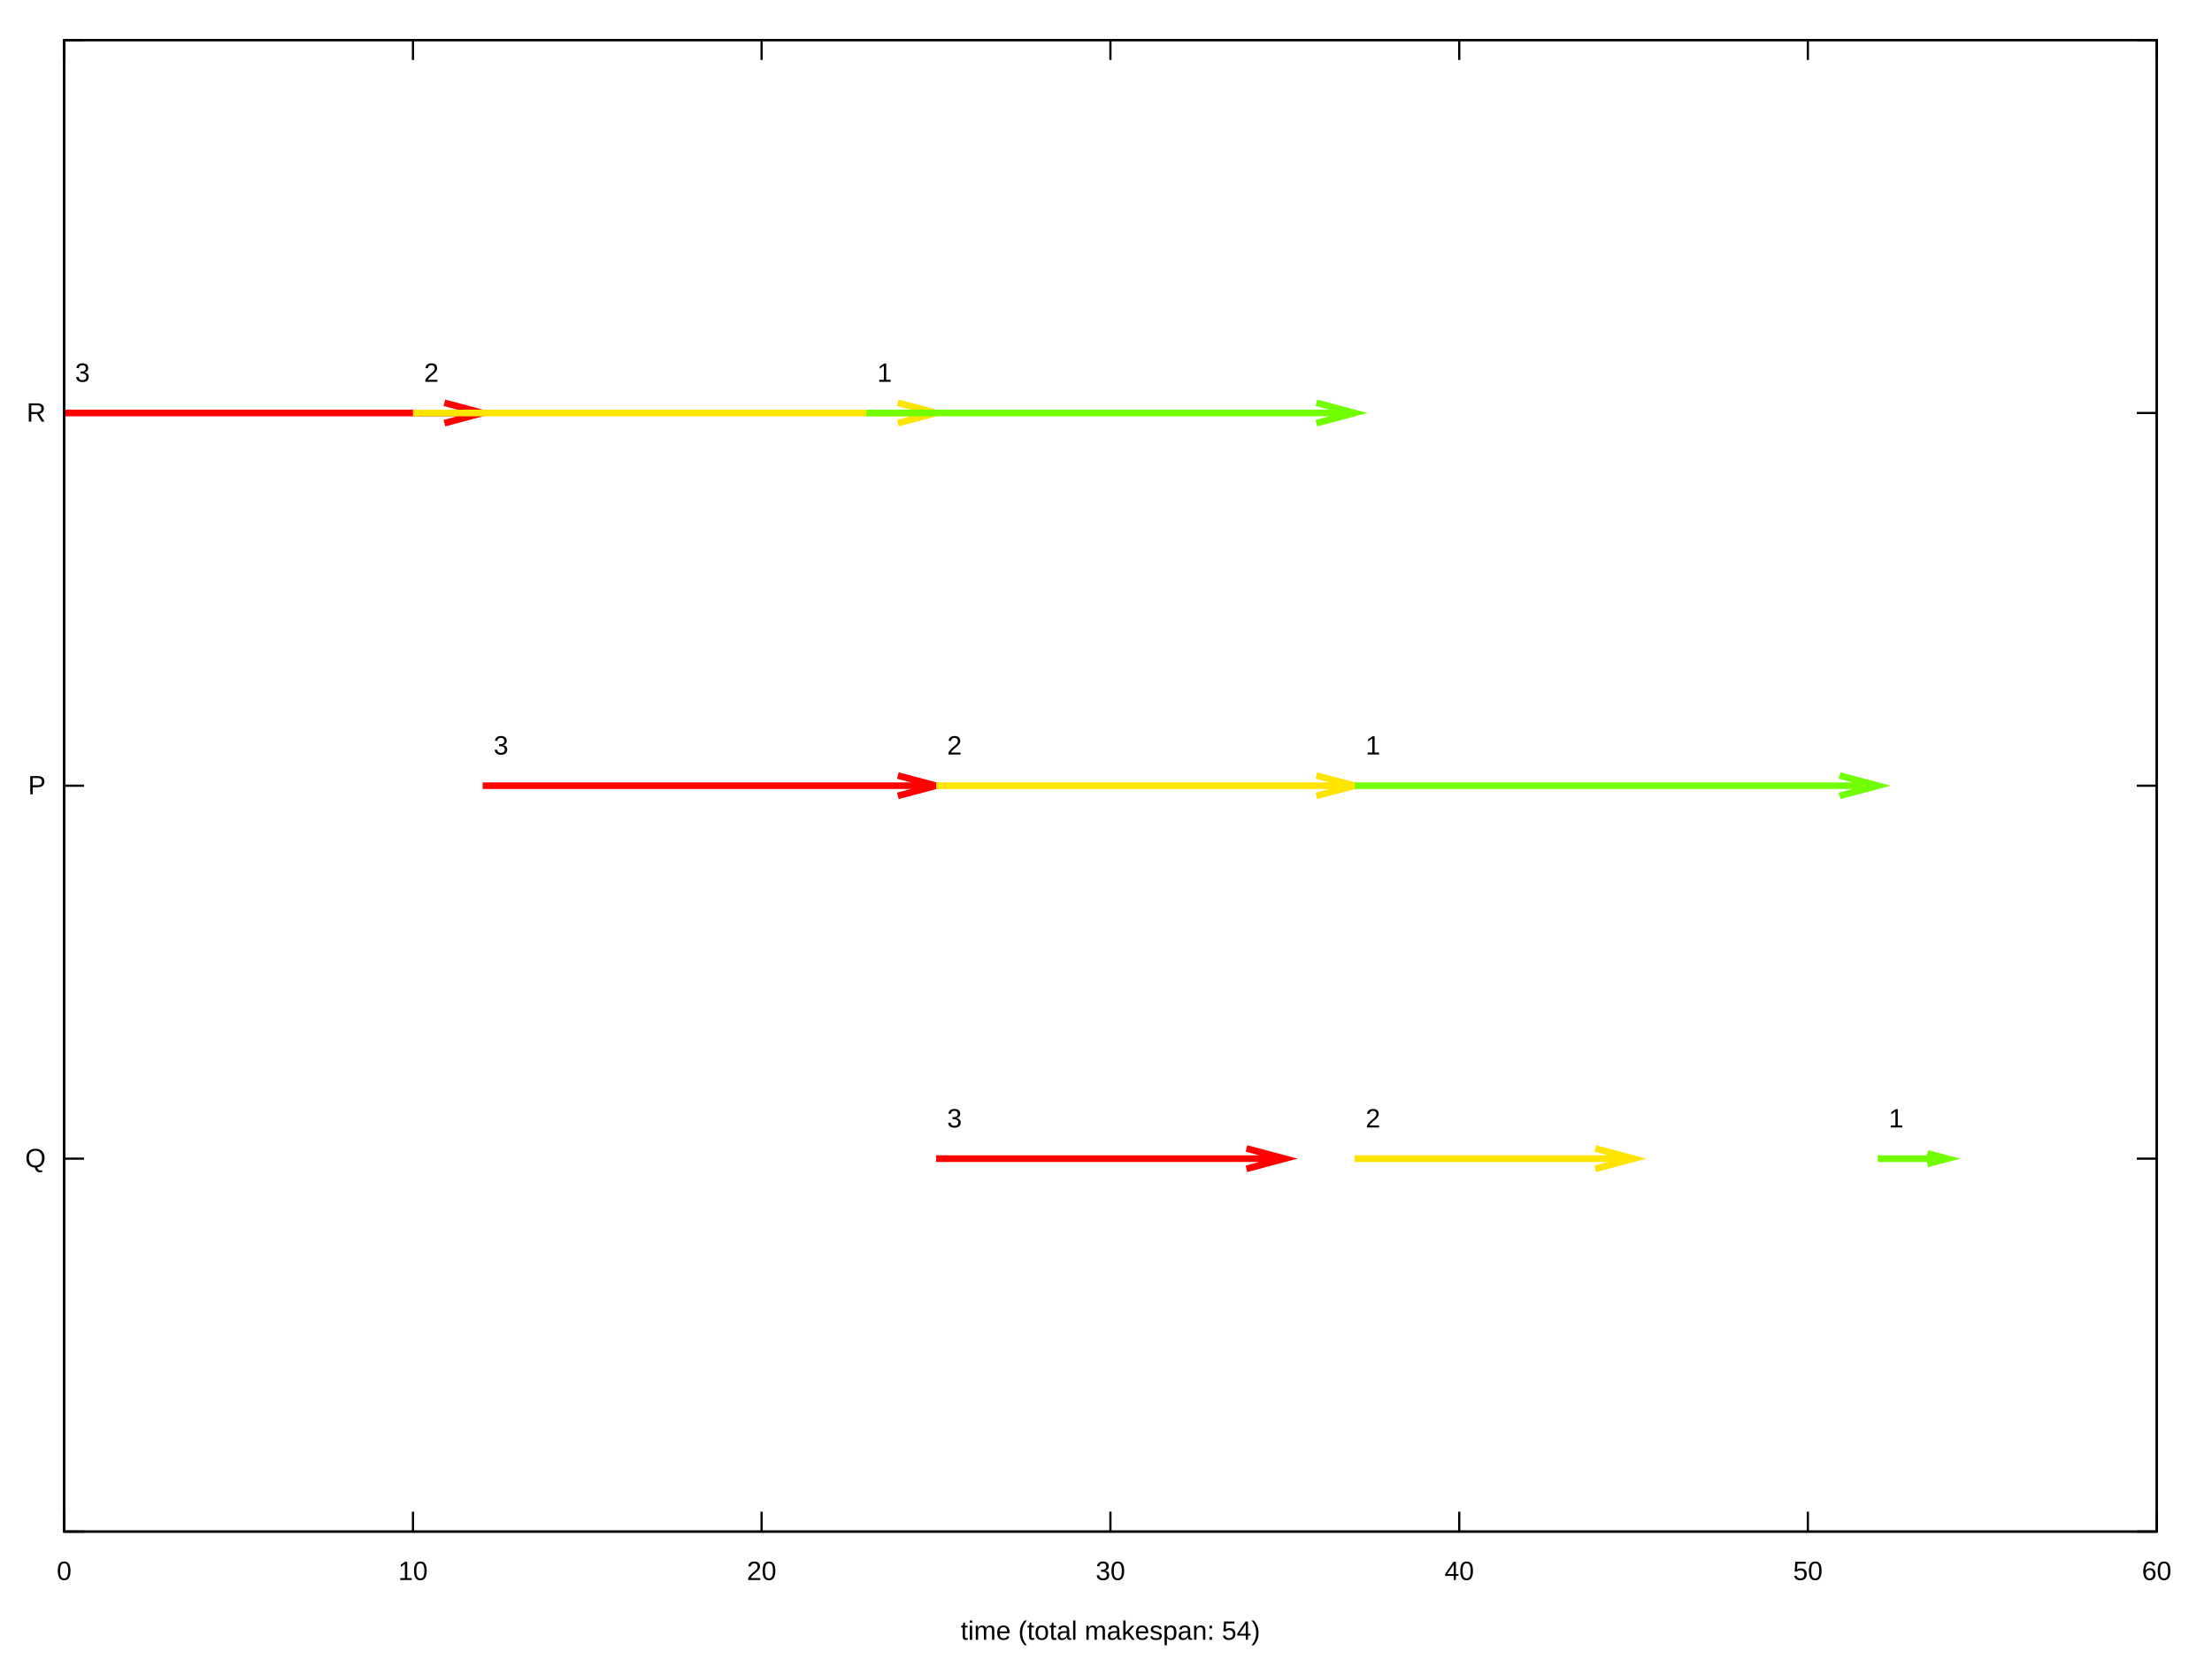
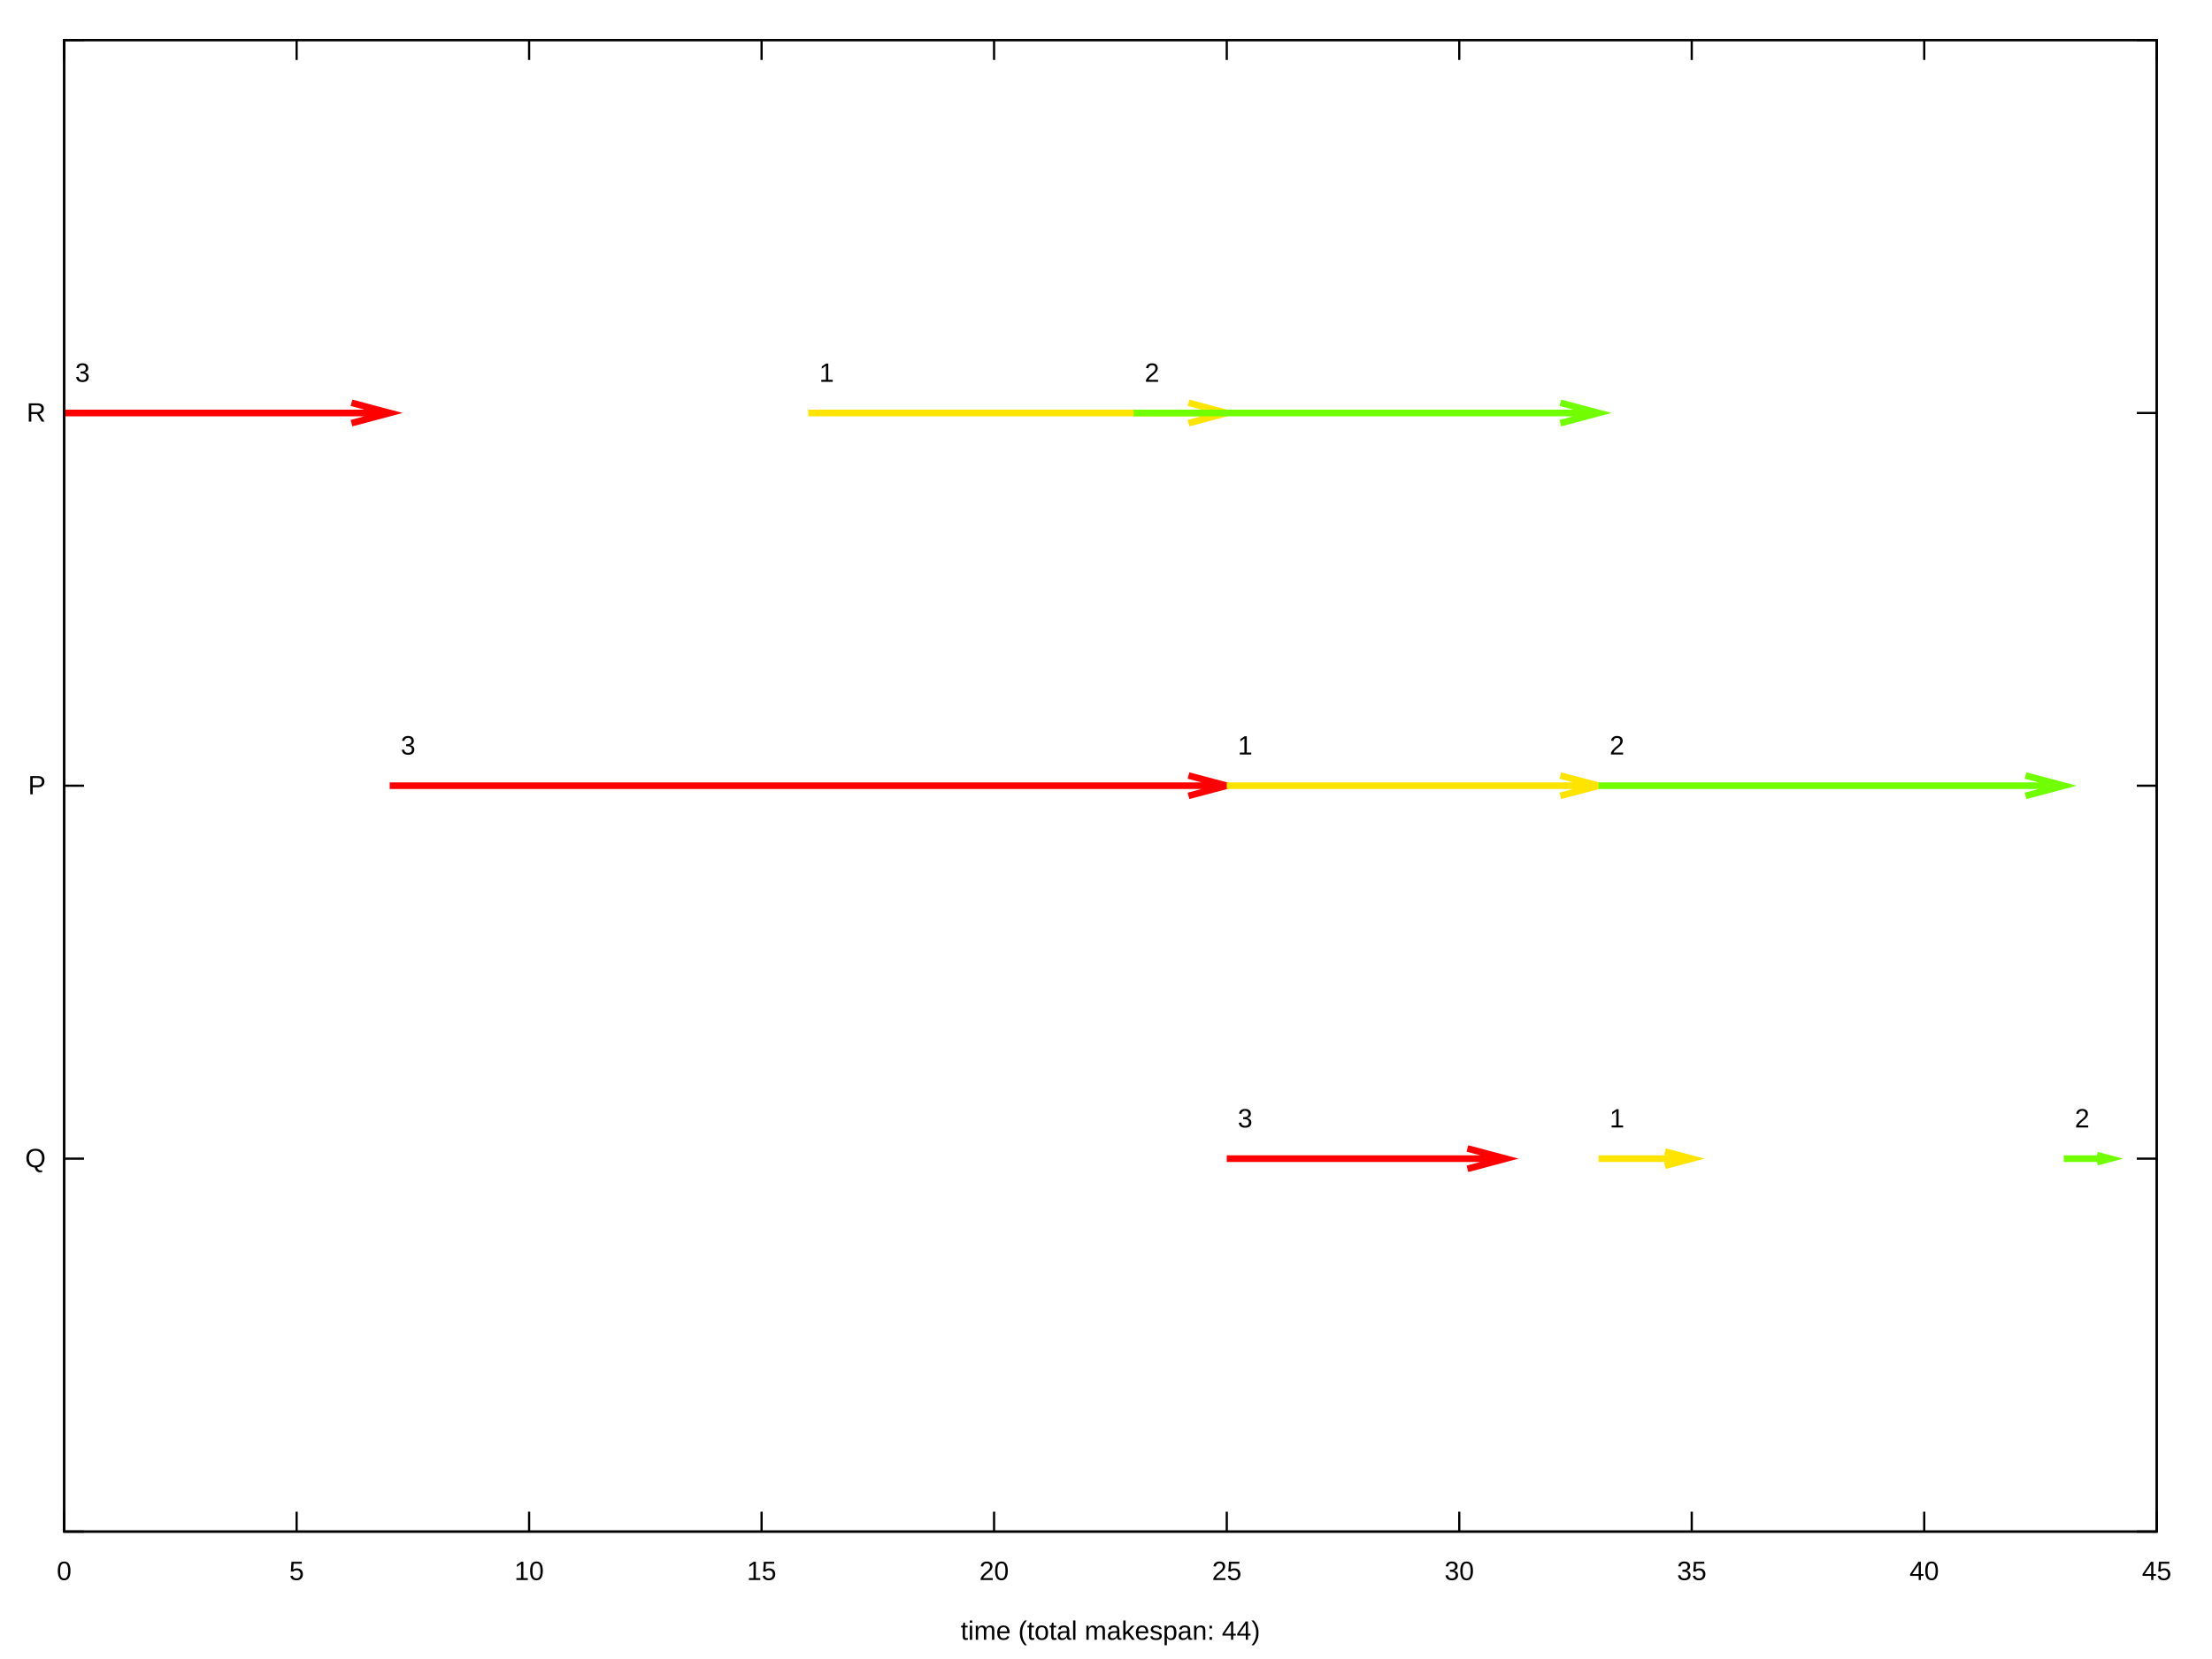
<svg xmlns="http://www.w3.org/2000/svg" xmlns:xlink="http://www.w3.org/1999/xlink" width="1000" height="750" viewBox="0 0 1000 750">
  <g id="gnuplot_canvas">
    <rect x="0" y="0" width="1000" height="750" fill="none" />
    <defs>
      <circle id="gpDot" r="0.5" stroke-width="0.5" />
      <path id="gpPt0" stroke-width="0.222" stroke="currentColor" d="M-1,0 h2 M0,-1 v2" />
      <path id="gpPt1" stroke-width="0.222" stroke="currentColor" d="M-1,-1 L1,1 M1,-1 L-1,1" />
      <path id="gpPt2" stroke-width="0.222" stroke="currentColor" d="M-1,0 L1,0 M0,-1 L0,1 M-1,-1 L1,1 M-1,1 L1,-1" />
      <rect id="gpPt3" stroke-width="0.222" stroke="currentColor" x="-1" y="-1" width="2" height="2" />
      <rect id="gpPt4" stroke-width="0.222" stroke="currentColor" fill="currentColor" x="-1" y="-1" width="2" height="2" />
      <circle id="gpPt5" stroke-width="0.222" stroke="currentColor" cx="0" cy="0" r="1" />
      <use xlink:href="#gpPt5" id="gpPt6" fill="currentColor" stroke="none" />
      <path id="gpPt7" stroke-width="0.222" stroke="currentColor" d="M0,-1.33 L-1.33,0.67 L1.33,0.67 z" />
      <use xlink:href="#gpPt7" id="gpPt8" fill="currentColor" stroke="none" />
      <use xlink:href="#gpPt7" id="gpPt9" stroke="currentColor" transform="rotate(180)" />
      <use xlink:href="#gpPt9" id="gpPt10" fill="currentColor" stroke="none" />
      <use xlink:href="#gpPt3" id="gpPt11" stroke="currentColor" transform="rotate(45)" />
      <use xlink:href="#gpPt11" id="gpPt12" fill="currentColor" stroke="none" />
      <path id="gpPt13" stroke-width="0.222" stroke="currentColor" d="M0,1.330 L1.265,0.411 L0.782,-1.067 L-0.782,-1.076 L-1.265,0.411 z" />
      <use xlink:href="#gpPt13" id="gpPt14" fill="currentColor" stroke="none" />
      <filter id="textbox" filterUnits="objectBoundingBox" x="0" y="0" height="1" width="1">
        <feFlood flood-color="white" flood-opacity="1" result="bgnd" />
        <feComposite in="SourceGraphic" in2="bgnd" operator="atop" />
      </filter>
      <filter id="greybox" filterUnits="objectBoundingBox" x="0" y="0" height="1" width="1">
        <feFlood flood-color="lightgrey" flood-opacity="1" result="grey" />
        <feComposite in="SourceGraphic" in2="grey" operator="atop" />
      </filter>
    </defs>
    <g fill="none" color="white" stroke="currentColor" stroke-width="1.00" stroke-linecap="butt" stroke-linejoin="miter">
        </g>
    <g fill="none" color="black" stroke="currentColor" stroke-width="1.00" stroke-linecap="butt" stroke-linejoin="miter">
      <path stroke="black" d="M29.0,692.4 L38.0,692.4 M975.0,692.4 L966.0,692.4  " />
      <g transform="translate(20.7,696.3)" stroke="none" fill="black" font-family="Arial" font-size="12.00" text-anchor="end">
        <text />
      </g>
    </g>
    <g fill="none" color="black" stroke="currentColor" stroke-width="1.00" stroke-linecap="butt" stroke-linejoin="miter">
      <path stroke="black" d="M29.0,523.8 L38.0,523.8 M975.0,523.8 L966.0,523.8  " />
      <g transform="translate(20.7,527.7)" stroke="none" fill="black" font-family="Arial" font-size="12.00" text-anchor="end">
        <text>
          <tspan font-family="Arial">Q</tspan>
        </text>
      </g>
    </g>
    <g fill="none" color="black" stroke="currentColor" stroke-width="1.00" stroke-linecap="butt" stroke-linejoin="miter">
      <path stroke="black" d="M29.0,355.2 L38.0,355.2 M975.0,355.2 L966.0,355.2  " />
      <g transform="translate(20.7,359.1)" stroke="none" fill="black" font-family="Arial" font-size="12.00" text-anchor="end">
        <text>
          <tspan font-family="Arial">P</tspan>
        </text>
      </g>
    </g>
    <g fill="none" color="black" stroke="currentColor" stroke-width="1.00" stroke-linecap="butt" stroke-linejoin="miter">
      <path stroke="black" d="M29.0,186.7 L38.0,186.7 M975.0,186.7 L966.0,186.7  " />
      <g transform="translate(20.7,190.6)" stroke="none" fill="black" font-family="Arial" font-size="12.00" text-anchor="end">
        <text>
          <tspan font-family="Arial">R</tspan>
        </text>
      </g>
    </g>
    <g fill="none" color="black" stroke="currentColor" stroke-width="1.00" stroke-linecap="butt" stroke-linejoin="miter">
      <path stroke="black" d="M29.0,18.1 L38.0,18.1 M975.0,18.1 L966.0,18.1  " />
      <g transform="translate(20.7,22.0)" stroke="none" fill="black" font-family="Arial" font-size="12.00" text-anchor="end">
        <text />
      </g>
    </g>
    <g fill="none" color="black" stroke="currentColor" stroke-width="1.00" stroke-linecap="butt" stroke-linejoin="miter">
      <path stroke="black" d="M29.0,692.4 L29.0,683.4 M29.0,18.1 L29.0,27.1  " />
      <g transform="translate(29.0,714.3)" stroke="none" fill="black" font-family="Arial" font-size="12.00" text-anchor="middle">
        <text>
          <tspan font-family="Arial">0</tspan>
        </text>
      </g>
    </g>
    <g fill="none" color="black" stroke="currentColor" stroke-width="1.00" stroke-linecap="butt" stroke-linejoin="miter">
-       <path stroke="black" d="M186.7,692.4 L186.7,683.4 M186.7,18.1 L186.7,27.1  " />
-       <g transform="translate(186.7,714.3)" stroke="none" fill="black" font-family="Arial" font-size="12.00" text-anchor="middle">
+       <path stroke="black" d="M134.1,692.4 L134.1,683.4 M134.1,18.1 L134.1,27.1  " />
+       <g transform="translate(134.1,714.3)" stroke="none" fill="black" font-family="Arial" font-size="12.00" text-anchor="middle">
+         <text>
+           <tspan font-family="Arial">5</tspan>
+         </text>
+       </g>
+     </g>
+     <g fill="none" color="black" stroke="currentColor" stroke-width="1.00" stroke-linecap="butt" stroke-linejoin="miter">
+       <path stroke="black" d="M239.2,692.4 L239.2,683.4 M239.2,18.1 L239.2,27.1  " />
+       <g transform="translate(239.2,714.3)" stroke="none" fill="black" font-family="Arial" font-size="12.00" text-anchor="middle">
        <text>
          <tspan font-family="Arial">10</tspan>
        </text>
      </g>
    </g>
    <g fill="none" color="black" stroke="currentColor" stroke-width="1.00" stroke-linecap="butt" stroke-linejoin="miter">
      <path stroke="black" d="M344.3,692.4 L344.3,683.4 M344.3,18.1 L344.3,27.1  " />
      <g transform="translate(344.3,714.3)" stroke="none" fill="black" font-family="Arial" font-size="12.00" text-anchor="middle">
        <text>
+           <tspan font-family="Arial">15</tspan>
+         </text>
+       </g>
+     </g>
+     <g fill="none" color="black" stroke="currentColor" stroke-width="1.00" stroke-linecap="butt" stroke-linejoin="miter">
+       <path stroke="black" d="M449.4,692.4 L449.4,683.4 M449.4,18.1 L449.4,27.1  " />
+       <g transform="translate(449.4,714.3)" stroke="none" fill="black" font-family="Arial" font-size="12.00" text-anchor="middle">
+         <text>
          <tspan font-family="Arial">20</tspan>
        </text>
      </g>
    </g>
    <g fill="none" color="black" stroke="currentColor" stroke-width="1.00" stroke-linecap="butt" stroke-linejoin="miter">
-       <path stroke="black" d="M502.0,692.4 L502.0,683.4 M502.0,18.1 L502.0,27.1  " />
-       <g transform="translate(502.0,714.3)" stroke="none" fill="black" font-family="Arial" font-size="12.00" text-anchor="middle">
-         <text>
-           <tspan font-family="Arial">30</tspan>
+       <path stroke="black" d="M554.6,692.4 L554.6,683.4 M554.6,18.1 L554.6,27.1  " />
+       <g transform="translate(554.6,714.3)" stroke="none" fill="black" font-family="Arial" font-size="12.00" text-anchor="middle">
+         <text>
+           <tspan font-family="Arial">25</tspan>
        </text>
      </g>
    </g>
    <g fill="none" color="black" stroke="currentColor" stroke-width="1.00" stroke-linecap="butt" stroke-linejoin="miter">
      <path stroke="black" d="M659.7,692.4 L659.7,683.4 M659.7,18.1 L659.7,27.1  " />
      <g transform="translate(659.7,714.3)" stroke="none" fill="black" font-family="Arial" font-size="12.00" text-anchor="middle">
        <text>
+           <tspan font-family="Arial">30</tspan>
+         </text>
+       </g>
+     </g>
+     <g fill="none" color="black" stroke="currentColor" stroke-width="1.00" stroke-linecap="butt" stroke-linejoin="miter">
+       <path stroke="black" d="M764.8,692.4 L764.8,683.4 M764.8,18.1 L764.8,27.1  " />
+       <g transform="translate(764.8,714.3)" stroke="none" fill="black" font-family="Arial" font-size="12.00" text-anchor="middle">
+         <text>
+           <tspan font-family="Arial">35</tspan>
+         </text>
+       </g>
+     </g>
+     <g fill="none" color="black" stroke="currentColor" stroke-width="1.00" stroke-linecap="butt" stroke-linejoin="miter">
+       <path stroke="black" d="M869.9,692.4 L869.9,683.4 M869.9,18.1 L869.9,27.1  " />
+       <g transform="translate(869.9,714.3)" stroke="none" fill="black" font-family="Arial" font-size="12.00" text-anchor="middle">
+         <text>
          <tspan font-family="Arial">40</tspan>
-         </text>
-       </g>
-     </g>
-     <g fill="none" color="black" stroke="currentColor" stroke-width="1.00" stroke-linecap="butt" stroke-linejoin="miter">
-       <path stroke="black" d="M817.3,692.4 L817.3,683.4 M817.3,18.1 L817.3,27.1  " />
-       <g transform="translate(817.3,714.3)" stroke="none" fill="black" font-family="Arial" font-size="12.00" text-anchor="middle">
-         <text>
-           <tspan font-family="Arial">50</tspan>
        </text>
      </g>
    </g>
    <g fill="none" color="black" stroke="currentColor" stroke-width="1.00" stroke-linecap="butt" stroke-linejoin="miter">
      <path stroke="black" d="M975.0,692.4 L975.0,683.4 M975.0,18.1 L975.0,27.1  " />
      <g transform="translate(975.0,714.3)" stroke="none" fill="black" font-family="Arial" font-size="12.00" text-anchor="middle">
        <text>
-           <tspan font-family="Arial">60</tspan>
+           <tspan font-family="Arial">45</tspan>
        </text>
      </g>
    </g>
    <g fill="none" color="black" stroke="currentColor" stroke-width="1.00" stroke-linecap="butt" stroke-linejoin="miter">
        </g>
    <g fill="none" color="black" stroke="currentColor" stroke-width="1.00" stroke-linecap="butt" stroke-linejoin="miter">
      <path stroke="black" d="M29.0,18.1 L29.0,692.4 L975.0,692.4 L975.0,18.1 L29.0,18.1 Z  " />
    </g>
    <g fill="none" color="black" stroke="currentColor" stroke-width="1.00" stroke-linecap="butt" stroke-linejoin="miter">
      <g transform="translate(502.0,741.3)" stroke="none" fill="black" font-family="Arial" font-size="12.00" text-anchor="middle">
        <text>
-           <tspan font-family="Arial">time (total makespan: 54)</tspan>
+           <tspan font-family="Arial">time (total makespan: 44)</tspan>
        </text>
      </g>
    </g>
    <g fill="none" color="black" stroke="currentColor" stroke-width="1.00" stroke-linecap="butt" stroke-linejoin="miter">
        </g>
    <g id="gnuplot_plot_1">
      <g fill="none" color="white" stroke="currentColor" stroke-width="3.00" stroke-linecap="butt" stroke-linejoin="miter">
            </g>
      <g fill="none" color="black" stroke="currentColor" stroke-width="3.00" stroke-linecap="butt" stroke-linejoin="miter">
            </g>
      <g fill="none" color="black" stroke="currentColor" stroke-width="3.00" stroke-linecap="butt" stroke-linejoin="miter">
-         <path stroke="rgb(255,   0,   0)" d="M405.9,359.8 L423.2,355.2 L405.9,350.6 M218.2,355.2 L423.2,355.2 M200.9,191.3 L218.2,186.7 L200.9,182.1   M29.0,186.7 L218.2,186.7 M563.5,528.4 L580.8,523.8 L563.5,519.2 M423.2,523.8 L580.8,523.8  " />
-         <path stroke="rgb(255, 228,   0)" d="M595.1,359.8 L612.4,355.2 L595.1,350.6 M423.2,355.2 L612.4,355.2 M405.9,191.3 L423.2,186.7 L405.9,182.1   M186.7,186.7 L423.2,186.7 M721.2,528.4 L738.5,523.8 L721.2,519.2 M612.4,523.8 L738.5,523.8  " />
-         <path stroke="rgb(113, 255,   0)" d="M831.6,359.8 L848.9,355.2 L831.6,350.6 M612.4,355.2 L848.9,355.2 M595.1,191.3 L612.4,186.7 L595.1,182.1   M391.6,186.7 L612.4,186.7 M871.3,526.2 L880.4,523.8 L871.3,521.4 M848.9,523.8 L880.4,523.8  " />
+         <path stroke="rgb(255,   0,   0)" d="M537.3,359.8 L554.6,355.2 L537.3,350.6 M176.2,355.2 L554.6,355.2 M158.9,191.3 L176.2,186.7 L158.9,182.1   M29.0,186.7 L176.2,186.7 M663.4,528.4 L680.7,523.8 L663.4,519.2 M554.6,523.8 L680.7,523.8  " />
+         <path stroke="rgb(255, 228,   0)" d="M705.4,359.8 L722.7,355.2 L705.4,350.6 M554.6,355.2 L722.7,355.2 M537.3,191.3 L554.6,186.7 L537.3,182.1   M365.4,186.7 L554.6,186.7 M752.7,527.0 L764.8,523.8 L752.7,520.6 M722.7,523.8 L764.8,523.8  " />
+         <path stroke="rgb(113, 255,   0)" d="M915.7,359.8 L933.0,355.2 L915.7,350.6 M722.7,355.2 L933.0,355.2 M705.4,191.3 L722.7,186.7 L705.4,182.1   M512.5,186.7 L722.7,186.7 M948.0,525.4 L954.0,523.8 L948.0,522.2 M933.0,523.8 L954.0,523.8  " />
      </g>
    </g>
    <g id="gnuplot_plot_2">
      <g fill="none" color="white" stroke="rgb(113, 255,   0)" stroke-width="1.00" stroke-linecap="butt" stroke-linejoin="miter">
            </g>
      <g fill="none" color="black" stroke="currentColor" stroke-width="1.00" stroke-linecap="butt" stroke-linejoin="miter">
-         <g transform="translate(226.5,341.1)" stroke="none" fill="black" font-family="Arial" font-size="12.00" text-anchor="middle">
+         <g transform="translate(184.5,341.1)" stroke="none" fill="black" font-family="Arial" font-size="12.00" text-anchor="middle">
          <text>
            <tspan font-family="Arial">3</tspan>
          </text>
        </g>
        <g transform="translate(37.3,172.6)" stroke="none" fill="black" font-family="Arial" font-size="12.00" text-anchor="middle">
          <text>
            <tspan font-family="Arial">3</tspan>
          </text>
        </g>
-         <g transform="translate(431.5,509.7)" stroke="none" fill="black" font-family="Arial" font-size="12.00" text-anchor="middle">
+         <g transform="translate(562.9,509.7)" stroke="none" fill="black" font-family="Arial" font-size="12.00" text-anchor="middle">
          <text>
            <tspan font-family="Arial">3</tspan>
          </text>
        </g>
-         <g transform="translate(431.5,341.1)" stroke="none" fill="black" font-family="Arial" font-size="12.00" text-anchor="middle">
+         <g transform="translate(562.9,341.1)" stroke="none" fill="black" font-family="Arial" font-size="12.00" text-anchor="middle">
+           <text>
+             <tspan font-family="Arial">1</tspan>
+           </text>
+         </g>
+         <g transform="translate(373.7,172.6)" stroke="none" fill="black" font-family="Arial" font-size="12.00" text-anchor="middle">
+           <text>
+             <tspan font-family="Arial">1</tspan>
+           </text>
+         </g>
+         <g transform="translate(731.0,509.7)" stroke="none" fill="black" font-family="Arial" font-size="12.00" text-anchor="middle">
+           <text>
+             <tspan font-family="Arial">1</tspan>
+           </text>
+         </g>
+         <g transform="translate(731.0,341.1)" stroke="none" fill="black" font-family="Arial" font-size="12.00" text-anchor="middle">
          <text>
            <tspan font-family="Arial">2</tspan>
          </text>
        </g>
-         <g transform="translate(195.0,172.6)" stroke="none" fill="black" font-family="Arial" font-size="12.00" text-anchor="middle">
+         <g transform="translate(520.8,172.6)" stroke="none" fill="black" font-family="Arial" font-size="12.00" text-anchor="middle">
          <text>
            <tspan font-family="Arial">2</tspan>
          </text>
        </g>
-         <g transform="translate(620.7,509.7)" stroke="none" fill="black" font-family="Arial" font-size="12.00" text-anchor="middle">
+         <g transform="translate(941.3,509.7)" stroke="none" fill="black" font-family="Arial" font-size="12.00" text-anchor="middle">
          <text>
            <tspan font-family="Arial">2</tspan>
-           </text>
-         </g>
-         <g transform="translate(620.7,341.1)" stroke="none" fill="black" font-family="Arial" font-size="12.00" text-anchor="middle">
-           <text>
-             <tspan font-family="Arial">1</tspan>
-           </text>
-         </g>
-         <g transform="translate(399.9,172.6)" stroke="none" fill="black" font-family="Arial" font-size="12.00" text-anchor="middle">
-           <text>
-             <tspan font-family="Arial">1</tspan>
-           </text>
-         </g>
-         <g transform="translate(857.2,509.7)" stroke="none" fill="black" font-family="Arial" font-size="12.00" text-anchor="middle">
-           <text>
-             <tspan font-family="Arial">1</tspan>
          </text>
        </g>
      </g>
    </g>
    <g fill="none" color="white" stroke="black" stroke-width="2.00" stroke-linecap="butt" stroke-linejoin="miter">
        </g>
    <g fill="none" color="black" stroke="currentColor" stroke-width="2.00" stroke-linecap="butt" stroke-linejoin="miter">
        </g>
    <g fill="none" color="black" stroke="black" stroke-width="1.00" stroke-linecap="butt" stroke-linejoin="miter">
        </g>
    <g fill="none" color="black" stroke="currentColor" stroke-width="1.00" stroke-linecap="butt" stroke-linejoin="miter">
      <path stroke="black" d="M29.0,18.1 L29.0,692.4 L975.0,692.4 L975.0,18.1 L29.0,18.1 Z  " />
    </g>
    <g fill="none" color="black" stroke="currentColor" stroke-width="1.00" stroke-linecap="butt" stroke-linejoin="miter">
        </g>
  </g>
</svg>
